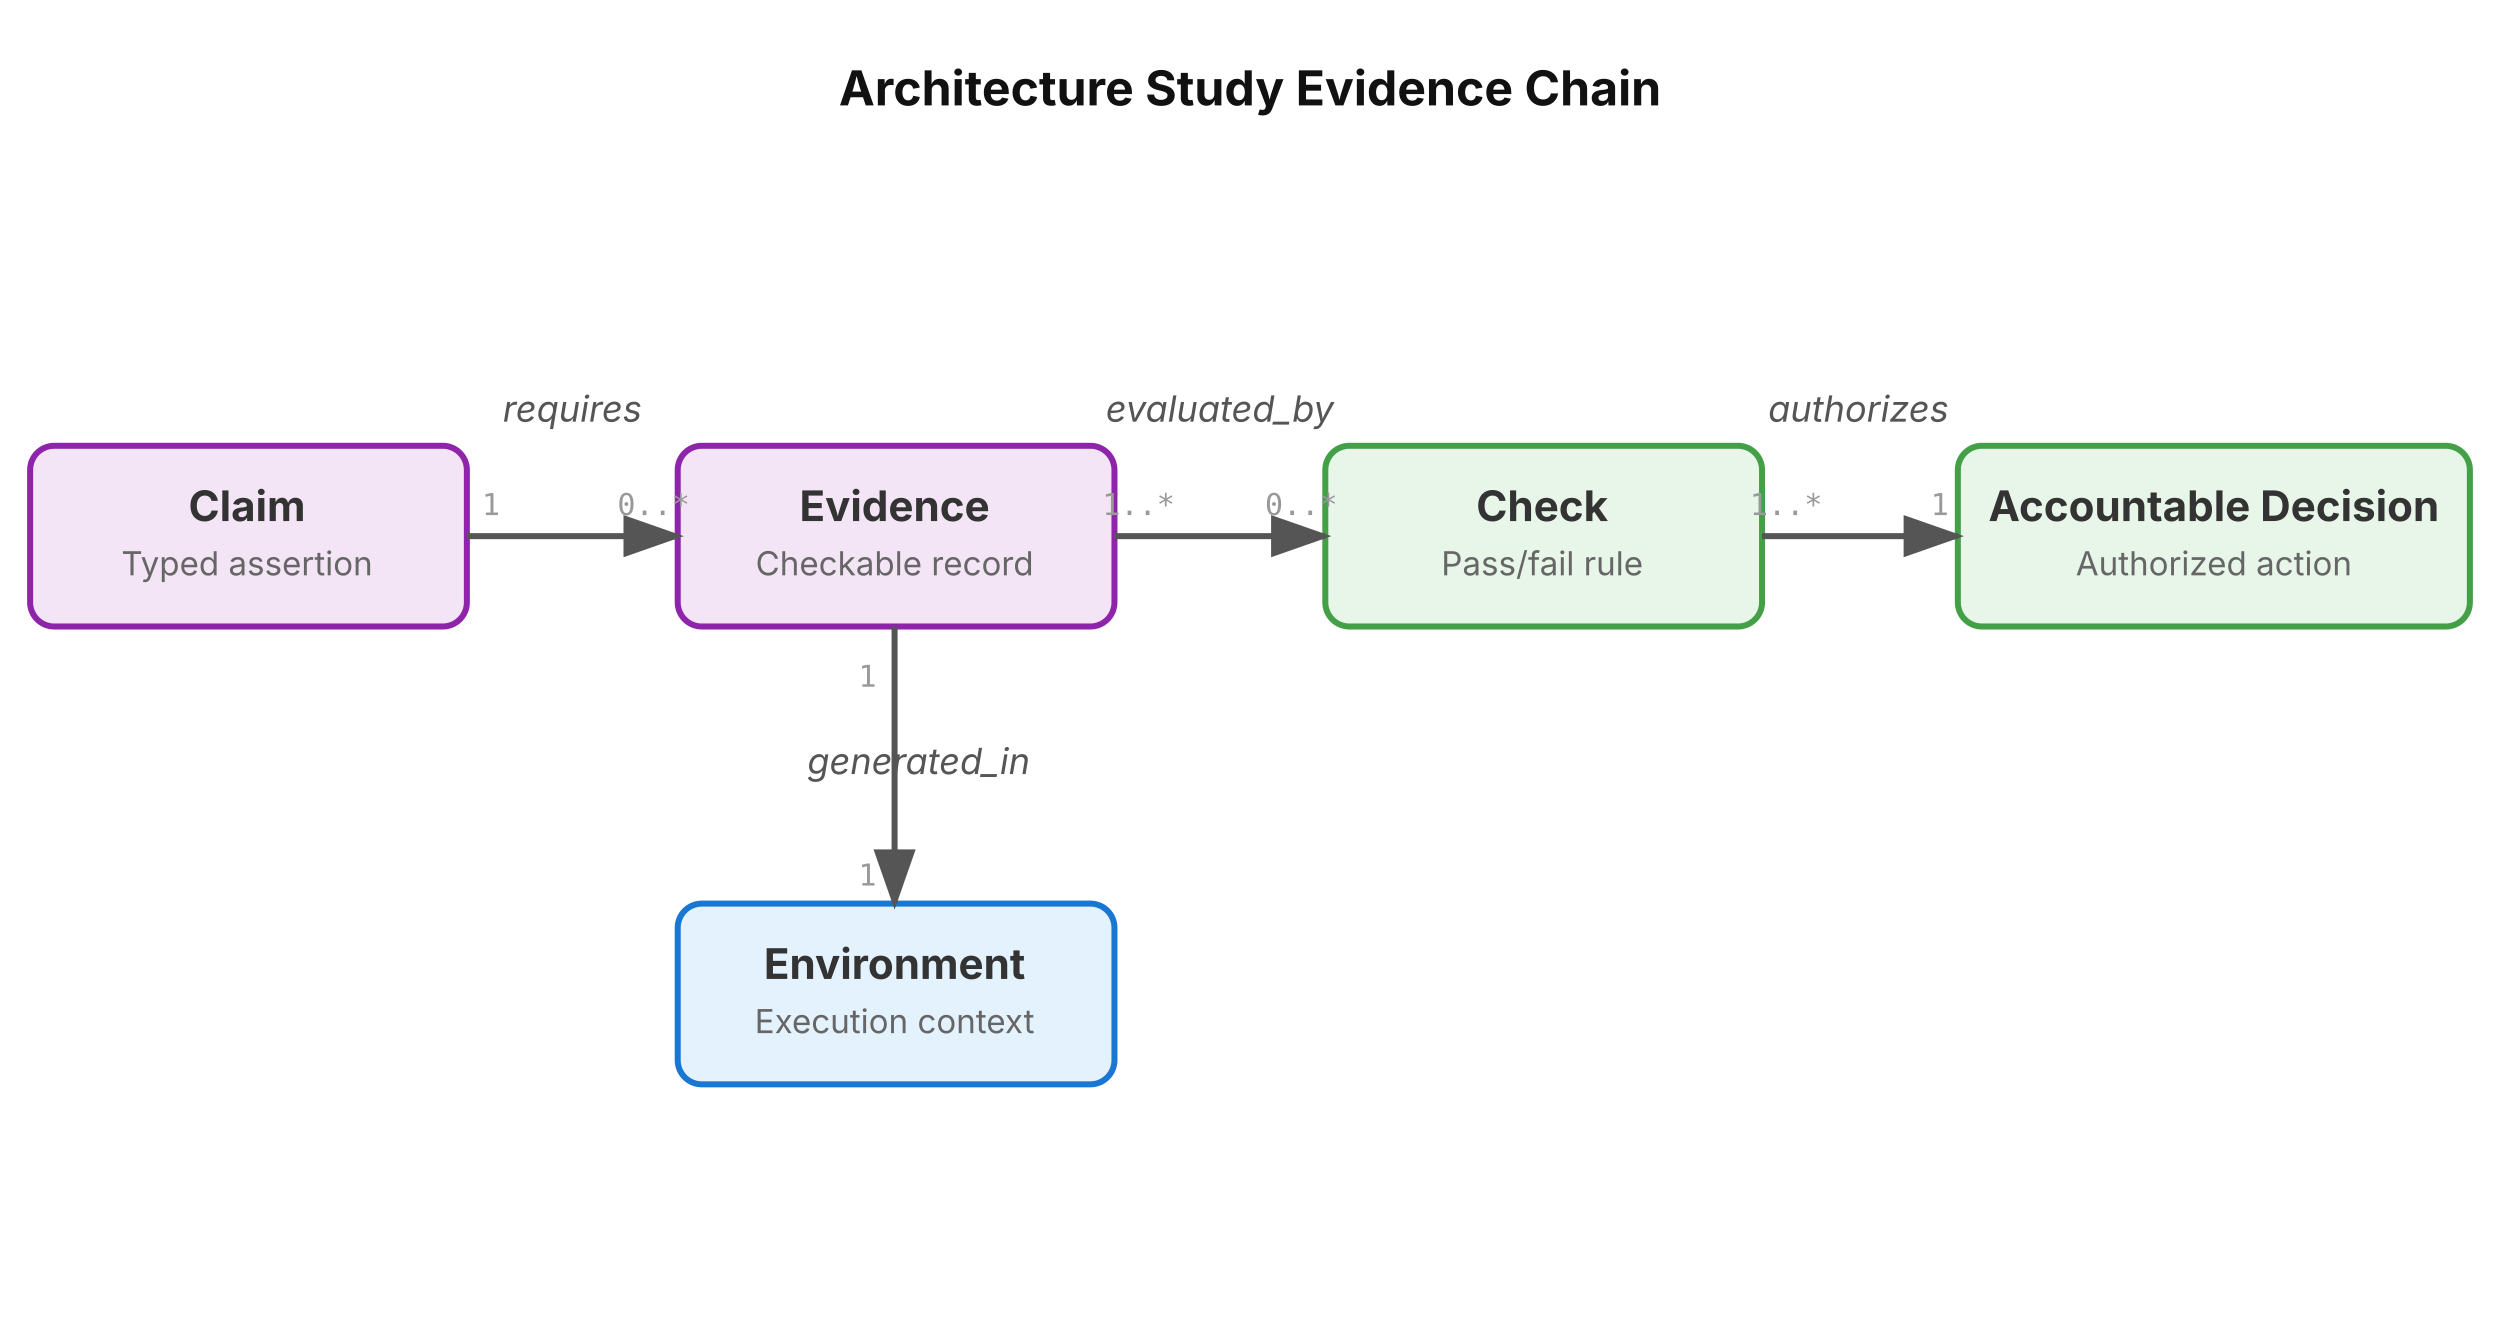
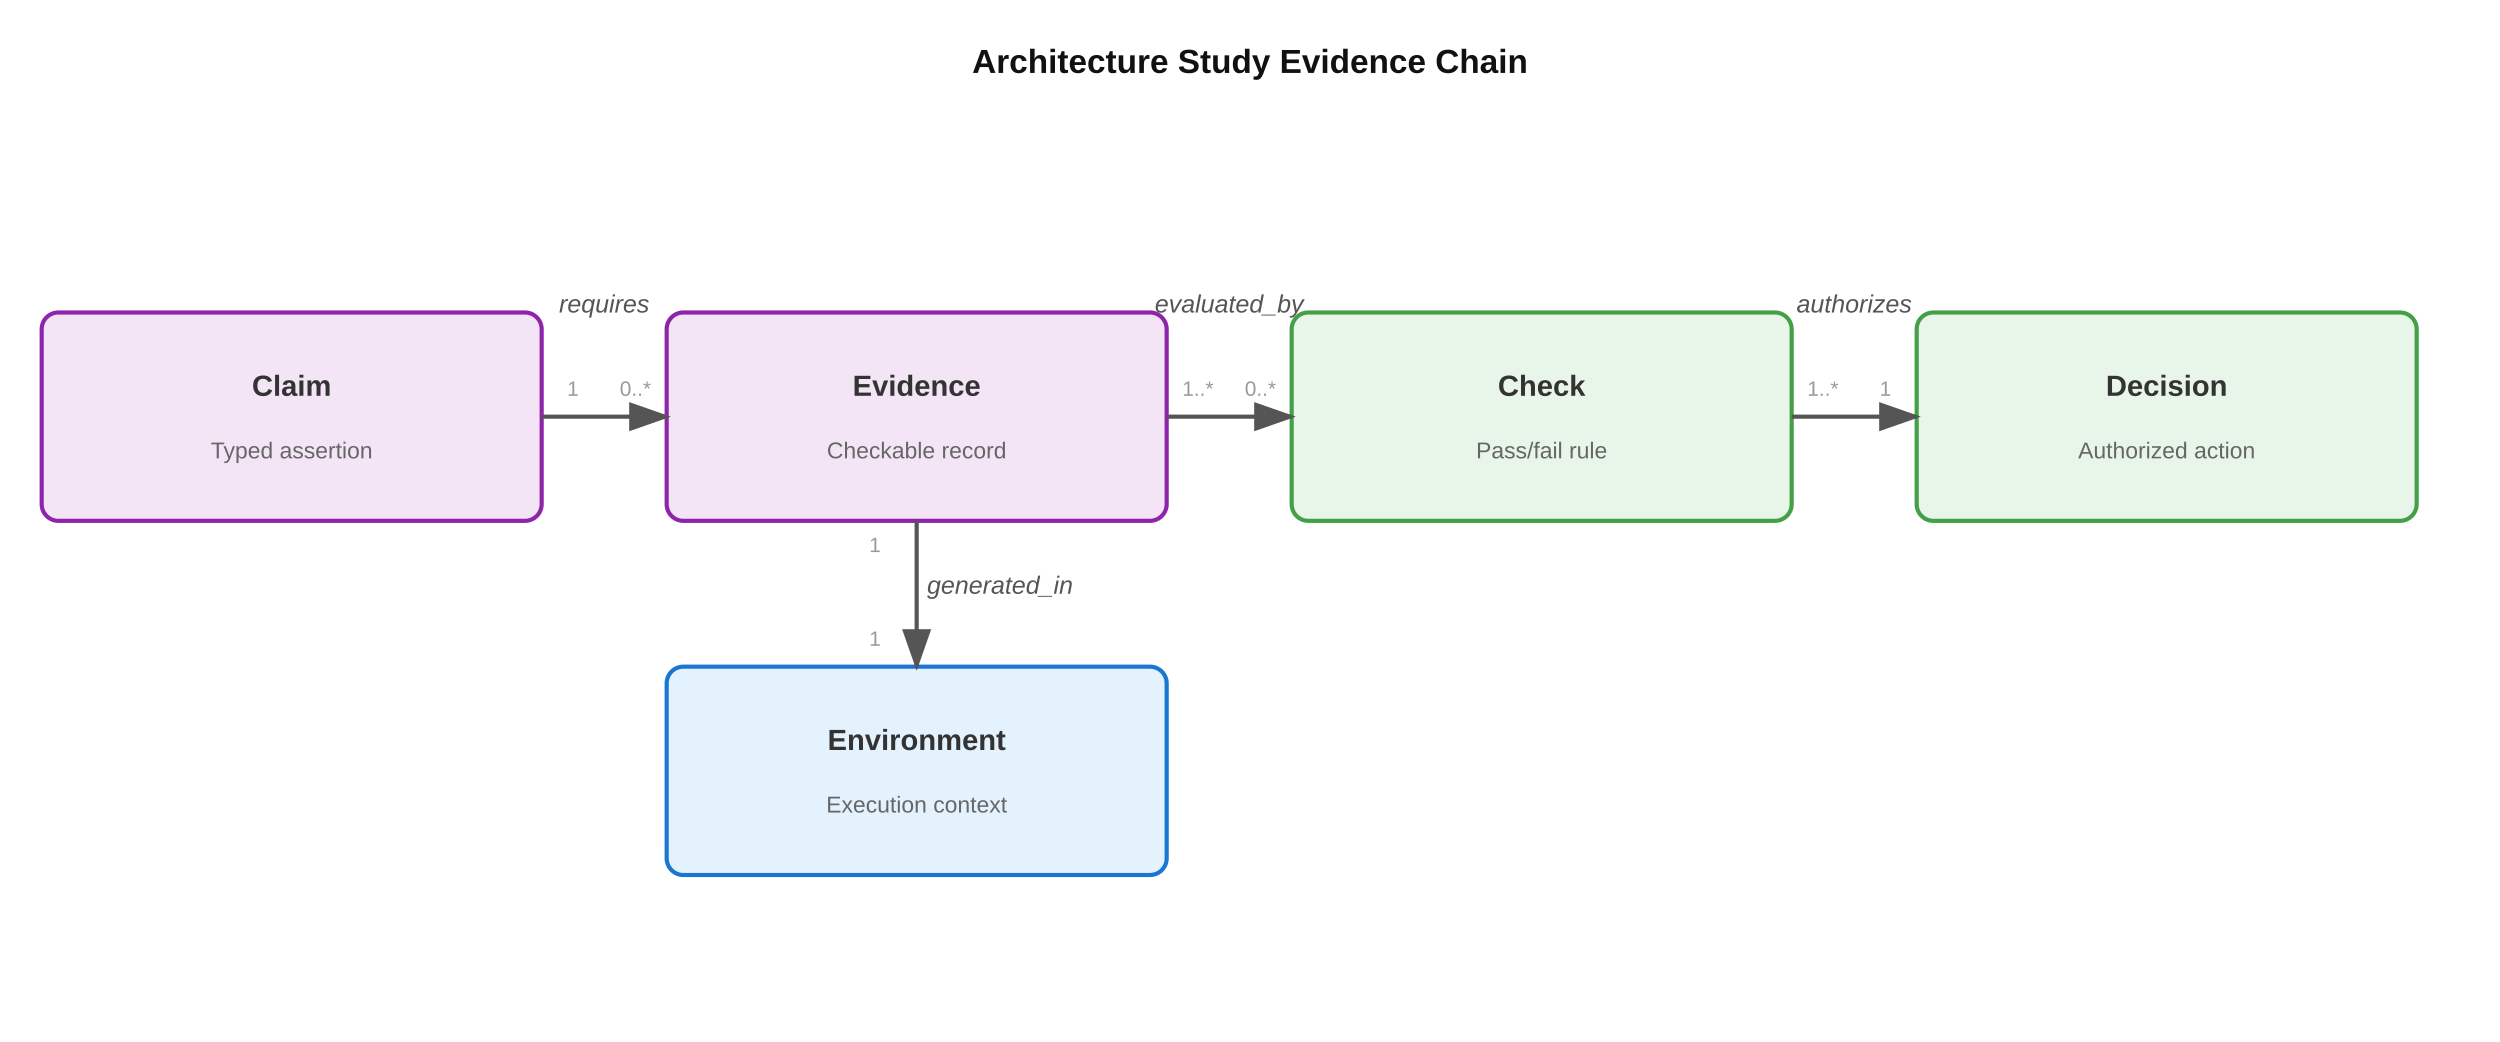
- <svg xmlns="http://www.w3.org/2000/svg" viewBox="0 0 830 440">
+ <svg xmlns="http://www.w3.org/2000/svg" viewBox="0 0 1200 500" role="img">
  <defs>
    <style>
-       .text-title { font-family: -apple-system, sans-serif; font-size: 16px; font-weight: bold; fill: #111; text-anchor: middle;}
-       .text-body { font-family: -apple-system, sans-serif; font-size: 14px; font-weight: bold; fill: #333; text-anchor: middle;}
-       .text-desc { font-family: -apple-system, sans-serif; font-size: 11px; fill: #666; text-anchor: middle;}
-       .text-rel  { font-family: -apple-system, sans-serif; font-size: 12px; font-style: italic; fill: #555; text-anchor: middle;}
-       .text-card { font-family: monospace; font-size: 10px; fill: #999; text-anchor: middle;}
+       .text-title { font-family: Arial, Helvetica, sans-serif; font-size: 16px; font-weight: bold; fill: #111; text-anchor: middle;}
+       .text-body { font-family: Arial, Helvetica, sans-serif; font-size: 14px; font-weight: bold; fill: #333; text-anchor: middle;}
+       .text-desc { font-family: Arial, Helvetica, sans-serif; font-size: 11px; fill: #666; text-anchor: middle;}
+       .text-rel  { font-family: Arial, Helvetica, sans-serif; font-size: 12px; font-style: italic; fill: #555; text-anchor: middle;}
+       .text-card { font-family: Arial, Helvetica, sans-serif; font-size: 10px; fill: #999; text-anchor: middle;}
      .box-claims { fill: #f3e5f5; stroke: #8e24aa; stroke-width: 2px; rx: 8px; }
      .box-context { fill: #e3f2fd; stroke: #1976d2; stroke-width: 2px; rx: 8px; }
      .box-checks { fill: #e8f5e9; stroke: #43a047; stroke-width: 2px; rx: 8px; }
      .arrow { stroke: #555; stroke-width: 2px; fill: none; }
      .arrow-head { fill: #555; }
    </style>
    <marker id="arrowhead" markerWidth="10" markerHeight="7" refX="9" refY="3.5" orient="auto">
      <polygon points="0 0, 10 3.5, 0 7" class="arrow-head" />
    </marker>
  </defs>
-   <text x="415" y="35" class="text-title">Architecture Study Evidence Chain</text>
-   <rect x="10" y="148" width="145" height="60" class="box-claims" />
-   <text x="82" y="173" class="text-body">Claim</text>
-   <text x="82" y="191" class="text-desc">Typed assertion</text>
-   <rect x="225" y="148" width="145" height="60" class="box-claims" />
-   <text x="297" y="173" class="text-body">Evidence</text>
-   <text x="297" y="191" class="text-desc">Checkable record</text>
-   <rect x="440" y="148" width="145" height="60" class="box-checks" />
-   <text x="512" y="173" class="text-body">Check</text>
-   <text x="512" y="191" class="text-desc">Pass/fail rule</text>
-   <rect x="650" y="148" width="170" height="60" class="box-checks" />
-   <text x="735" y="173" class="text-body">Accountable Decision</text>
-   <text x="735" y="191" class="text-desc">Authorized action</text>
-   <rect x="225" y="300" width="145" height="60" class="box-context" />
-   <text x="297" y="325" class="text-body">Environment</text>
-   <text x="297" y="343" class="text-desc">Execution context</text>
-   <path d="M 155 178 L 225 178" class="arrow" marker-end="url(#arrowhead)" />
-   <text x="190" y="140" class="text-rel">requires</text>
-   <text x="163" y="171" class="text-card">1</text>
-   <text x="217" y="171" class="text-card">0..*</text>
-   <path d="M 370 178 L 440 178" class="arrow" marker-end="url(#arrowhead)" />
-   <text x="405" y="140" class="text-rel">evaluated_by</text>
-   <text x="378" y="171" class="text-card">1..*</text>
-   <text x="432" y="171" class="text-card">0..*</text>
-   <path d="M 585 178 L 650 178" class="arrow" marker-end="url(#arrowhead)" />
-   <text x="617" y="140" class="text-rel">authorizes</text>
-   <text x="593" y="171" class="text-card">1..*</text>
-   <text x="644" y="171" class="text-card">1</text>
-   <path d="M 297 208 L 297 300" class="arrow" marker-end="url(#arrowhead)" />
-   <text x="305" y="257" class="text-rel" text-anchor="start">generated_in</text>
-   <text x="288" y="228" class="text-card">1</text>
-   <text x="288" y="294" class="text-card">1</text>
+   <text x="600" y="35" class="text-title">Architecture Study Evidence Chain</text>
+   <rect x="20" y="150" width="240" height="100" class="box-claims" />
+   <text x="140" y="190" class="text-body">Claim</text>
+   <text x="140" y="220" class="text-desc">Typed assertion</text>
+   <rect x="320" y="150" width="240" height="100" class="box-claims" />
+   <text x="440" y="190" class="text-body">Evidence</text>
+   <text x="440" y="220" class="text-desc">Checkable record</text>
+   <rect x="620" y="150" width="240" height="100" class="box-checks" />
+   <text x="740" y="190" class="text-body">Check</text>
+   <text x="740" y="220" class="text-desc">Pass/fail rule</text>
+   <rect x="920" y="150" width="240" height="100" class="box-checks" />
+   <text x="1040" y="190" class="text-body">Decision</text>
+   <text x="1040" y="220" class="text-desc">Authorized action</text>
+   <rect x="320" y="320" width="240" height="100" class="box-context" />
+   <text x="440" y="360" class="text-body">Environment</text>
+   <text x="440" y="390" class="text-desc">Execution context</text>
+   <path d="M 260 200 L 320 200" class="arrow" marker-end="url(#arrowhead)" />
+   <text x="290" y="150" class="text-rel">requires</text>
+   <text x="275" y="190" class="text-card">1</text>
+   <text x="305" y="190" class="text-card">0..*</text>
+   <path d="M 560 200 L 620 200" class="arrow" marker-end="url(#arrowhead)" />
+   <text x="590" y="150" class="text-rel">evaluated_by</text>
+   <text x="575" y="190" class="text-card">1..*</text>
+   <text x="605" y="190" class="text-card">0..*</text>
+   <path d="M 860 200 L 920 200" class="arrow" marker-end="url(#arrowhead)" />
+   <text x="890" y="150" class="text-rel">authorizes</text>
+   <text x="875" y="190" class="text-card">1..*</text>
+   <text x="905" y="190" class="text-card">1</text>
+   <path d="M 440 250 L 440 320" class="arrow" marker-end="url(#arrowhead)" />
+   <text x="480" y="285" class="text-rel" text-anchor="start">generated_in</text>
+   <text x="420" y="265" class="text-card">1</text>
+   <text x="420" y="310" class="text-card">1</text>
</svg>
